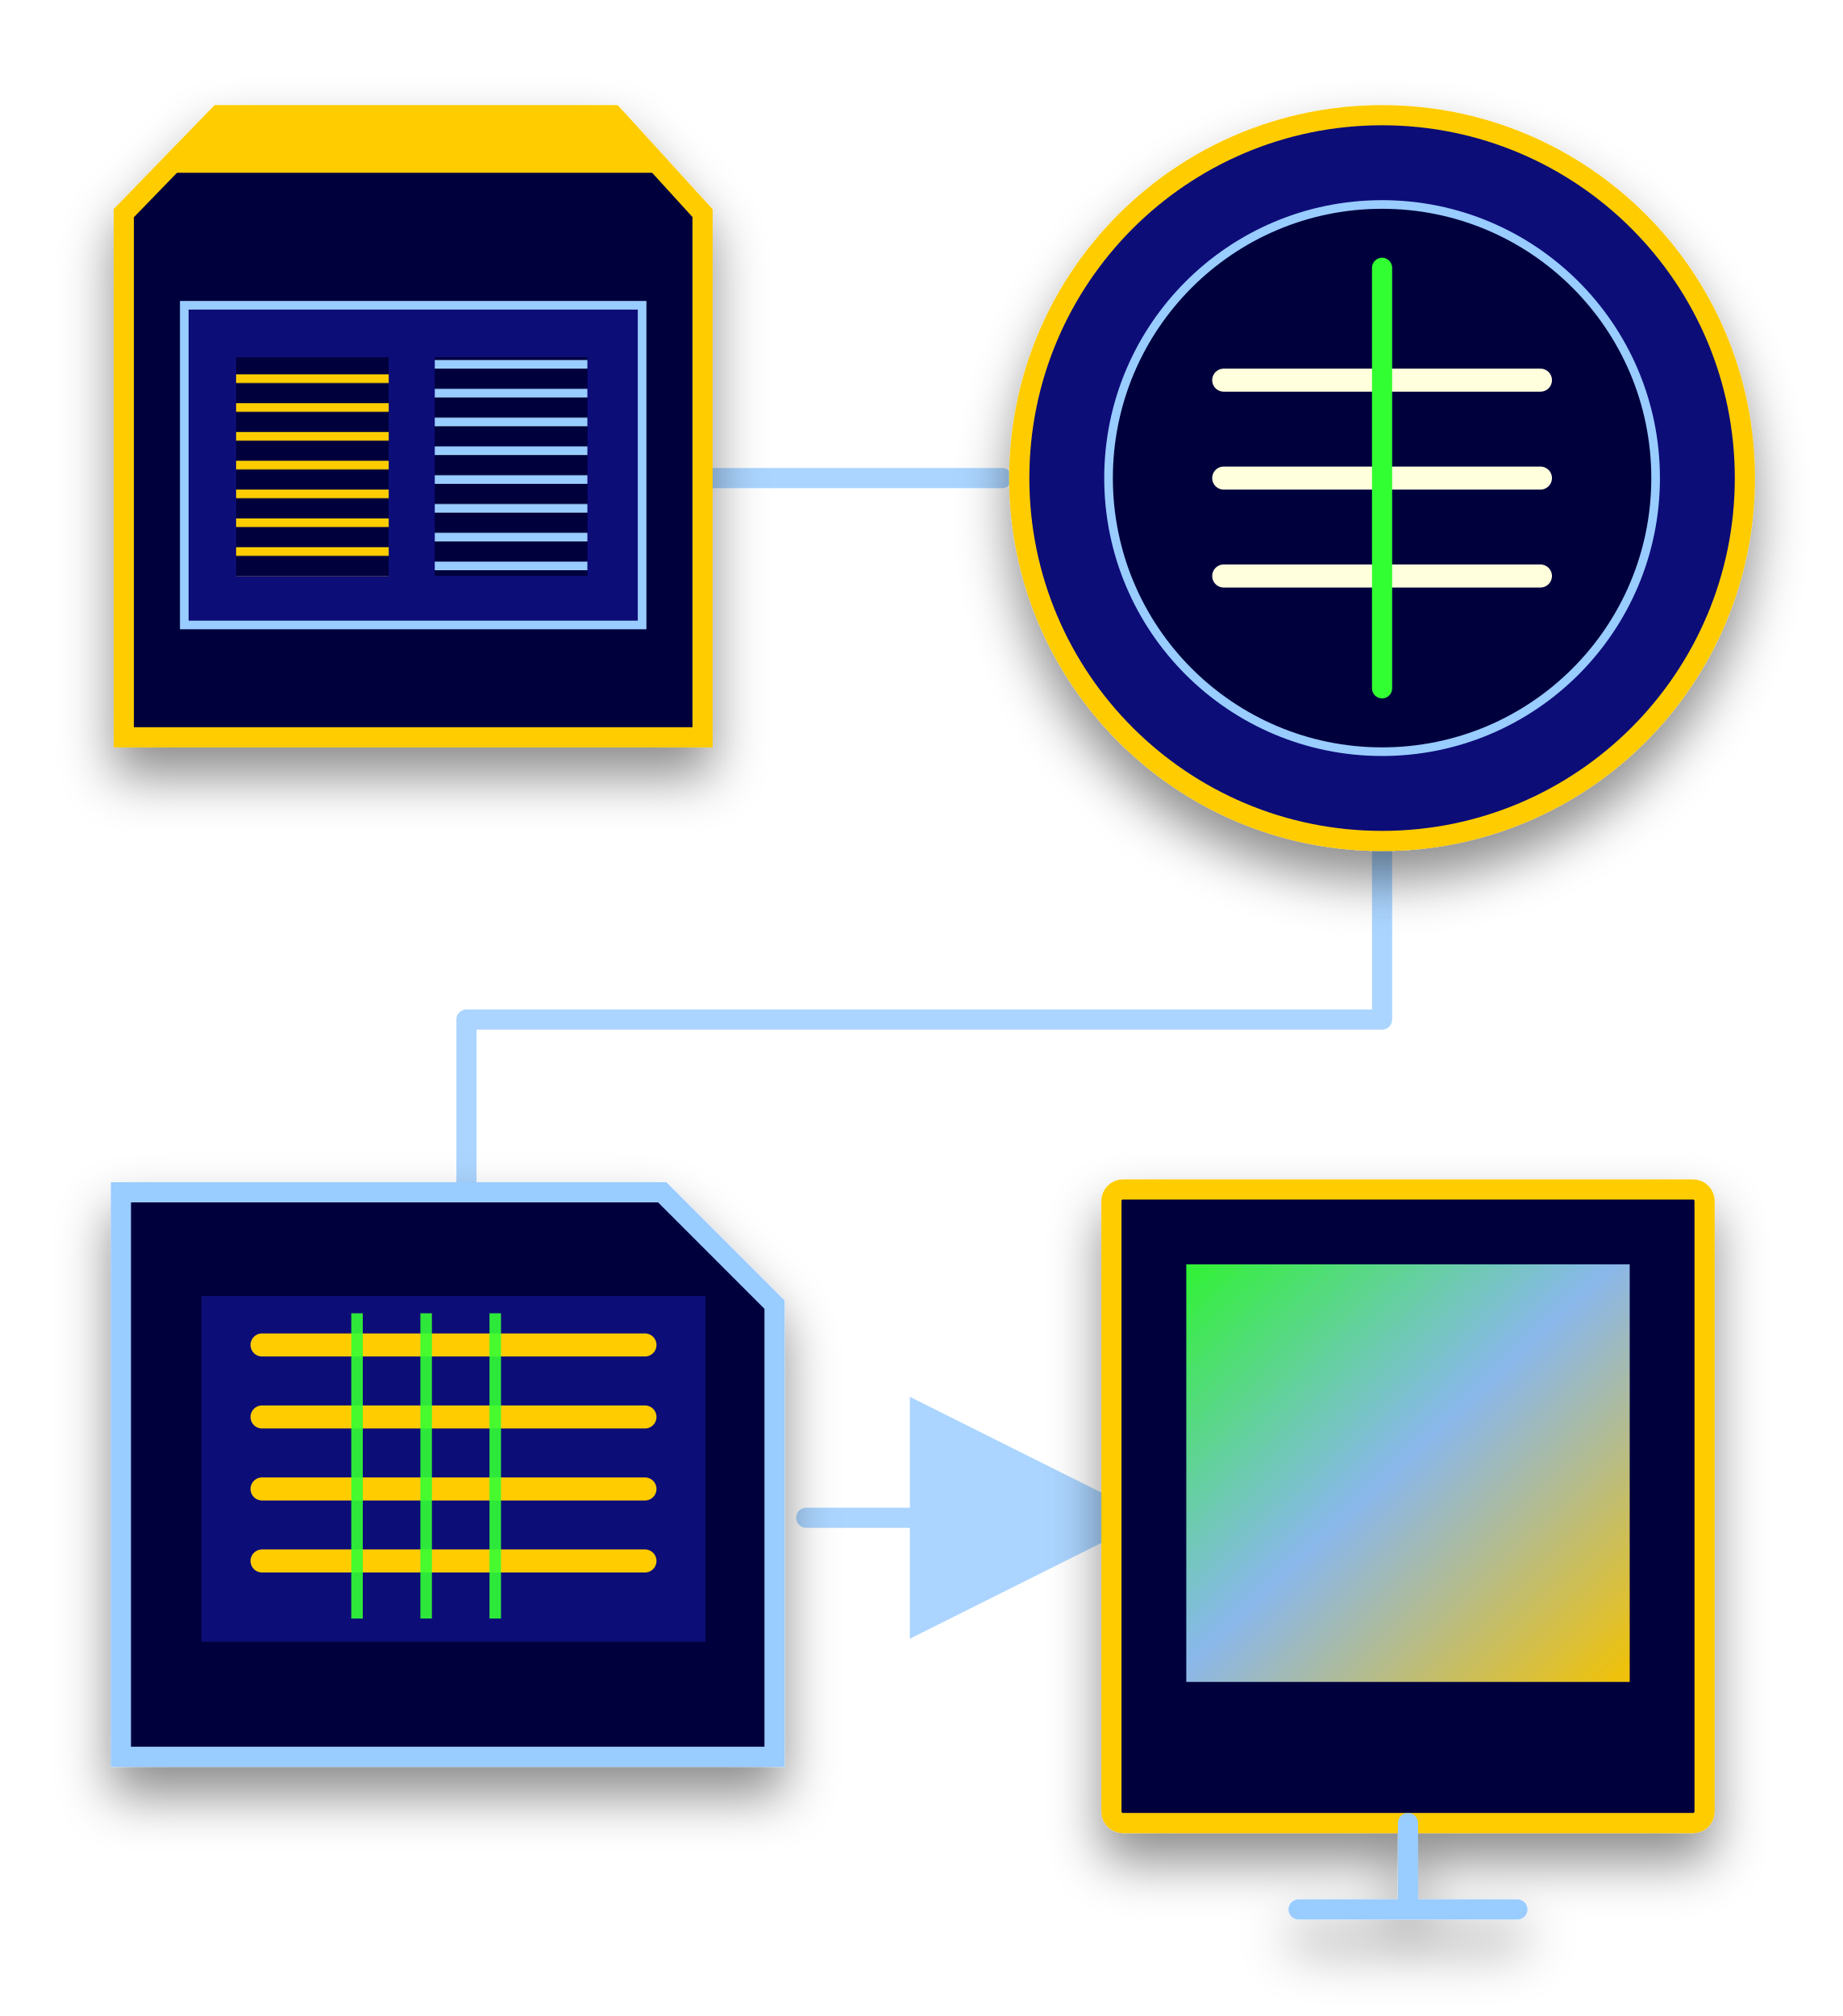
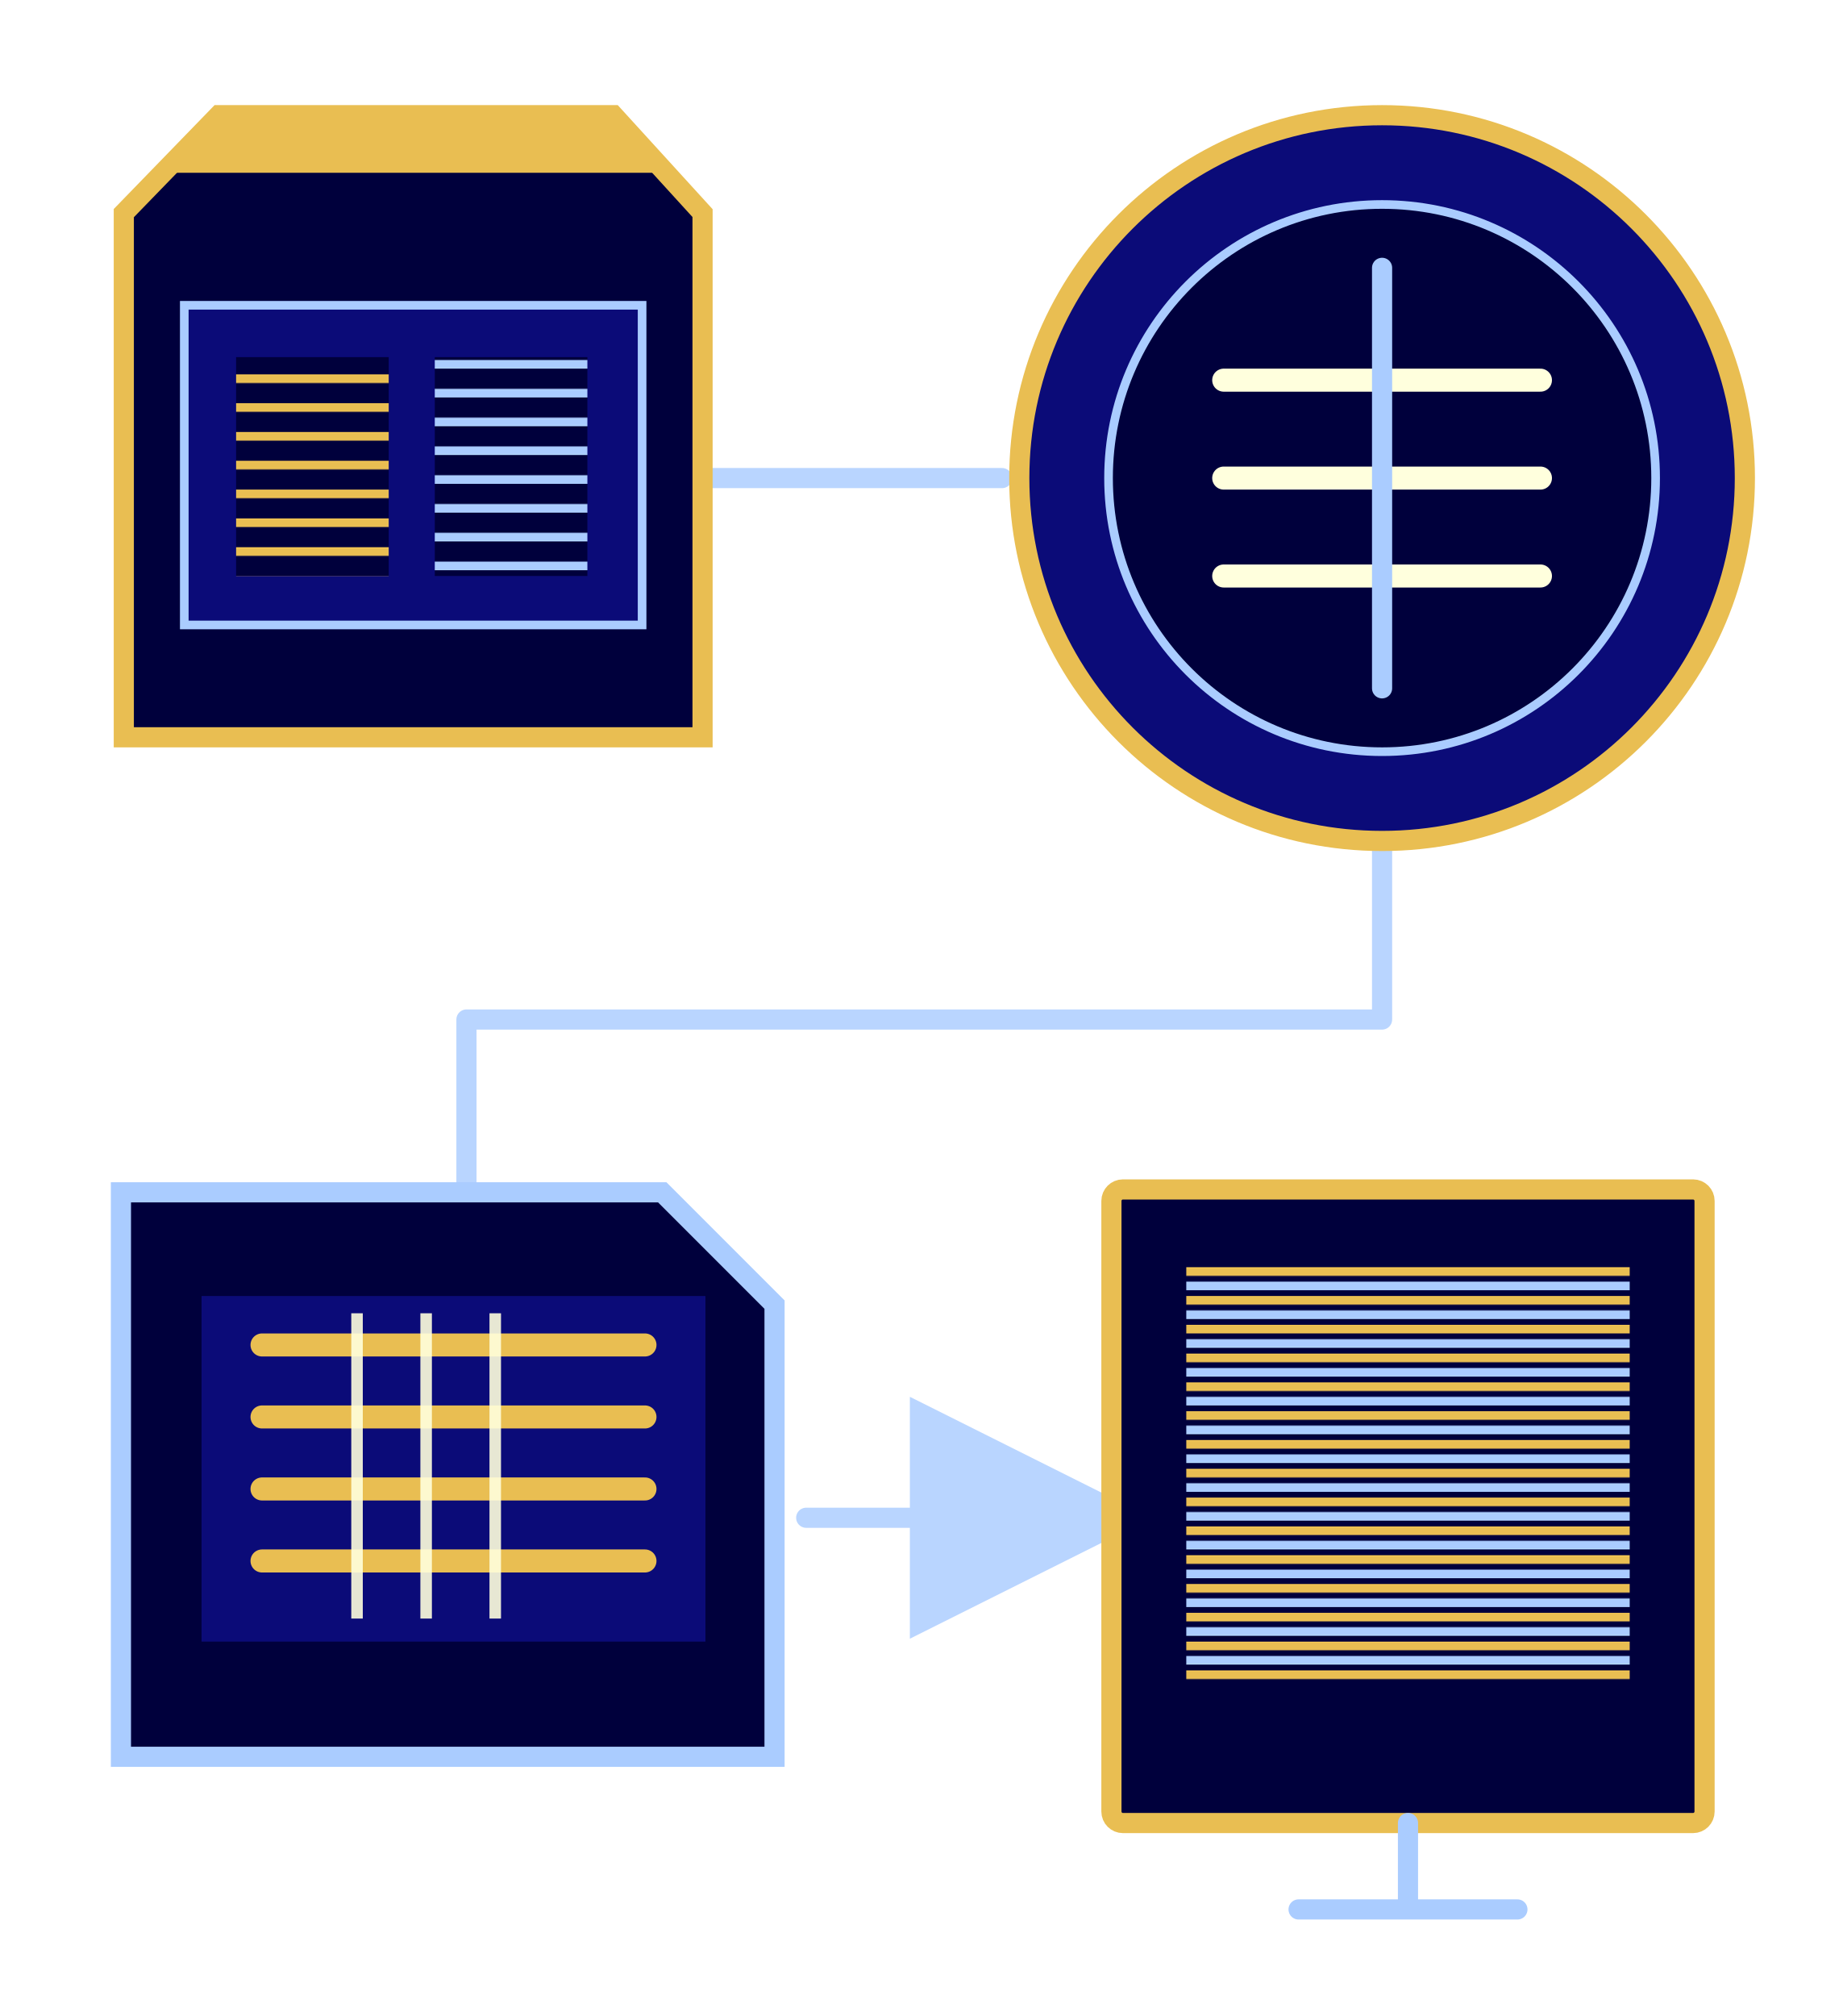
<svg xmlns="http://www.w3.org/2000/svg" viewBox="0 0 640 700" role="img" aria-labelledby="title desc">
  <defs>
-     <filter id="shadow" x="-20%" y="-20%" width="140%" height="150%">
-       <feDropShadow dx="0" dy="10" stdDeviation="9" flood-color="#000000" flood-opacity=".45" />
-     </filter>
    <marker id="arrow" markerWidth="12" markerHeight="12" refX="10" refY="6" orient="auto">
-       <path d="M0,0 L12,6 L0,12 Z" fill="#99ccff" />
+       <path d="M0,0 L12,6 L0,12 Z" fill="#aaccff" />
    </marker>
    <pattern id="fieldOdd" width="10" height="10" patternUnits="userSpaceOnUse">
      <rect width="10" height="10" fill="#00003c" />
-       <rect width="10" height="3" fill="#ffcc00" />
+       <rect width="10" height="3" fill="#e9be52" />
    </pattern>
    <pattern id="fieldEven" width="10" height="10" patternUnits="userSpaceOnUse">
      <rect width="10" height="10" fill="#00003c" />
-       <rect y="5" width="10" height="3" fill="#99ccff" />
+       <rect y="5" width="10" height="3" fill="#aaccff" />
    </pattern>
-     <linearGradient id="displayGlow" x1="0" x2="1" y1="0" y2="1">
-       <stop offset="0" stop-color="#33ff33" stop-opacity=".95" />
-       <stop offset=".48" stop-color="#99ccff" stop-opacity=".9" />
-       <stop offset="1" stop-color="#ffcc00" stop-opacity=".95" />
-     </linearGradient>
+     <pattern id="fieldBoth" width="10" height="10" patternUnits="userSpaceOnUse">
+       <rect width="10" height="10" fill="#00003c" />
+       <rect width="10" height="3" fill="#e9be52" />
+       <rect y="5" width="10" height="3" fill="#aaccff" />
+     </pattern>
  </defs>
-   <path d="M244 166 H348 M480 292 V354 H162 V415 M280 527 H386" fill="none" stroke="#99ccff" stroke-width="7" stroke-linecap="round" stroke-linejoin="round" marker-end="url(#arrow)" opacity=".82" />
-   <g filter="url(#shadow)">
-     <path d="M43 74 L76 40 H213 L244 74 V256 H43 Z" fill="#00003c" stroke="#ffcc00" stroke-width="7" />
-     <path d="M76 40 H213 L232 60 H57 Z" fill="#ffcc00" />
-     <rect x="64" y="106" width="159" height="111" fill="#0b0b78" stroke="#99ccff" stroke-width="3" />
+   <path d="M244 166 H348 M480 292 V354 H162 V415 M280 527 H386" fill="none" stroke="#aaccff" stroke-width="7" stroke-linecap="round" stroke-linejoin="round" marker-end="url(#arrow)" opacity=".82" />
+   <g>
+     <path d="M43 74 L76 40 H213 L244 74 V256 H43 Z" fill="#00003c" stroke="#e9be52" stroke-width="7" />
+     <path d="M76 40 H213 L232 60 H57 Z" fill="#e9be52" />
+     <rect x="64" y="106" width="159" height="111" fill="#0b0b78" stroke="#aaccff" stroke-width="3" />
    <rect x="82" y="124" width="53" height="76" fill="url(#fieldOdd)" />
    <rect x="151" y="124" width="53" height="76" fill="url(#fieldEven)" />
  </g>
-   <g filter="url(#shadow)">
-     <circle cx="480" cy="166" r="126" fill="#0b0b78" stroke="#ffcc00" stroke-width="7" />
-     <circle cx="480" cy="166" r="95" fill="#00003c" stroke="#99ccff" stroke-width="3" />
+   <g>
+     <circle cx="480" cy="166" r="126" fill="#0b0b78" stroke="#e9be52" stroke-width="7" />
+     <circle cx="480" cy="166" r="95" fill="#00003c" stroke="#aaccff" stroke-width="3" />
    <path d="M425 132 H535 M425 166 H535 M425 200 H535" fill="none" stroke="#ffffdd" stroke-width="8" stroke-linecap="round" />
-     <path d="M480 93 V239" fill="none" stroke="#33ff33" stroke-width="7" stroke-linecap="round" />
+     <path d="M480 93 V239" fill="none" stroke="#aaccff" stroke-width="7" stroke-linecap="round" />
  </g>
-   <g filter="url(#shadow)">
-     <path d="M42 414 H230 L269 453 V610 H42 Z" fill="#00003c" stroke="#99ccff" stroke-width="7" />
+   <g>
+     <path d="M42 414 H230 L269 453 V610 H42 Z" fill="#00003c" stroke="#aaccff" stroke-width="7" />
    <path d="M70 450 H245 V570 H70 Z" fill="#0b0b78" />
-     <path d="M91 467 H224 M91 492 H224 M91 517 H224 M91 542 H224" stroke="#ffcc00" stroke-width="8" stroke-linecap="round" />
-     <path d="M124 456 V562 M148 456 V562 M172 456 V562" stroke="#33ff33" stroke-width="4" opacity=".9" />
+     <path d="M91 467 H224 M91 492 H224 M91 517 H224 M91 542 H224" stroke="#e9be52" stroke-width="8" stroke-linecap="round" />
+     <path d="M124 456 V562 M148 456 V562 M172 456 V562" stroke="#ffffdd" stroke-width="4" opacity=".9" />
  </g>
-   <g filter="url(#shadow)">
-     <rect x="386" y="413" width="206" height="220" rx="4" fill="#00003c" stroke="#ffcc00" stroke-width="7" />
-     <rect x="412" y="439" width="154" height="145" fill="url(#displayGlow)" />
-     <path d="M489 633 V663 M451 663 H527" fill="none" stroke="#99ccff" stroke-width="7" stroke-linecap="round" />
+   <g>
+     <rect x="386" y="413" width="206" height="220" rx="4" fill="#00003c" stroke="#e9be52" stroke-width="7" />
+     <rect x="412" y="439" width="154" height="145" fill="url(#fieldBoth)" />
+     <path d="M489 633 V663 M451 663 H527" fill="none" stroke="#aaccff" stroke-width="7" stroke-linecap="round" />
  </g>
</svg>
